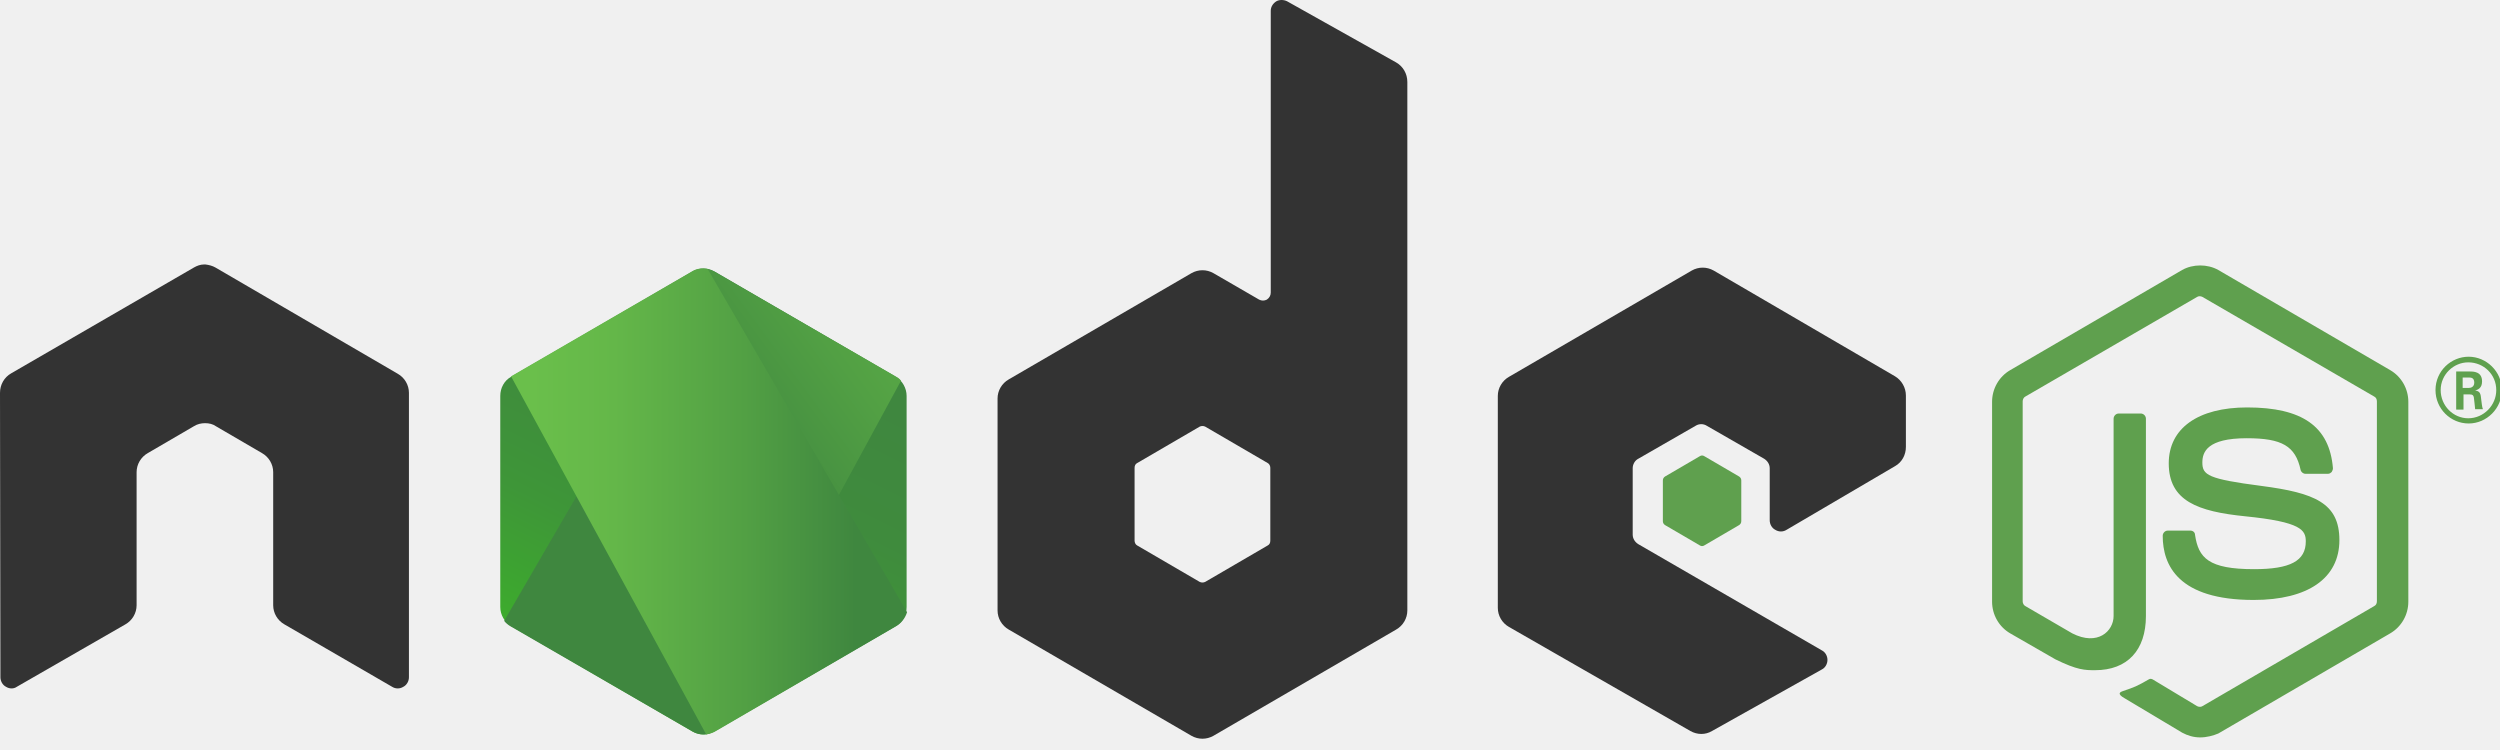
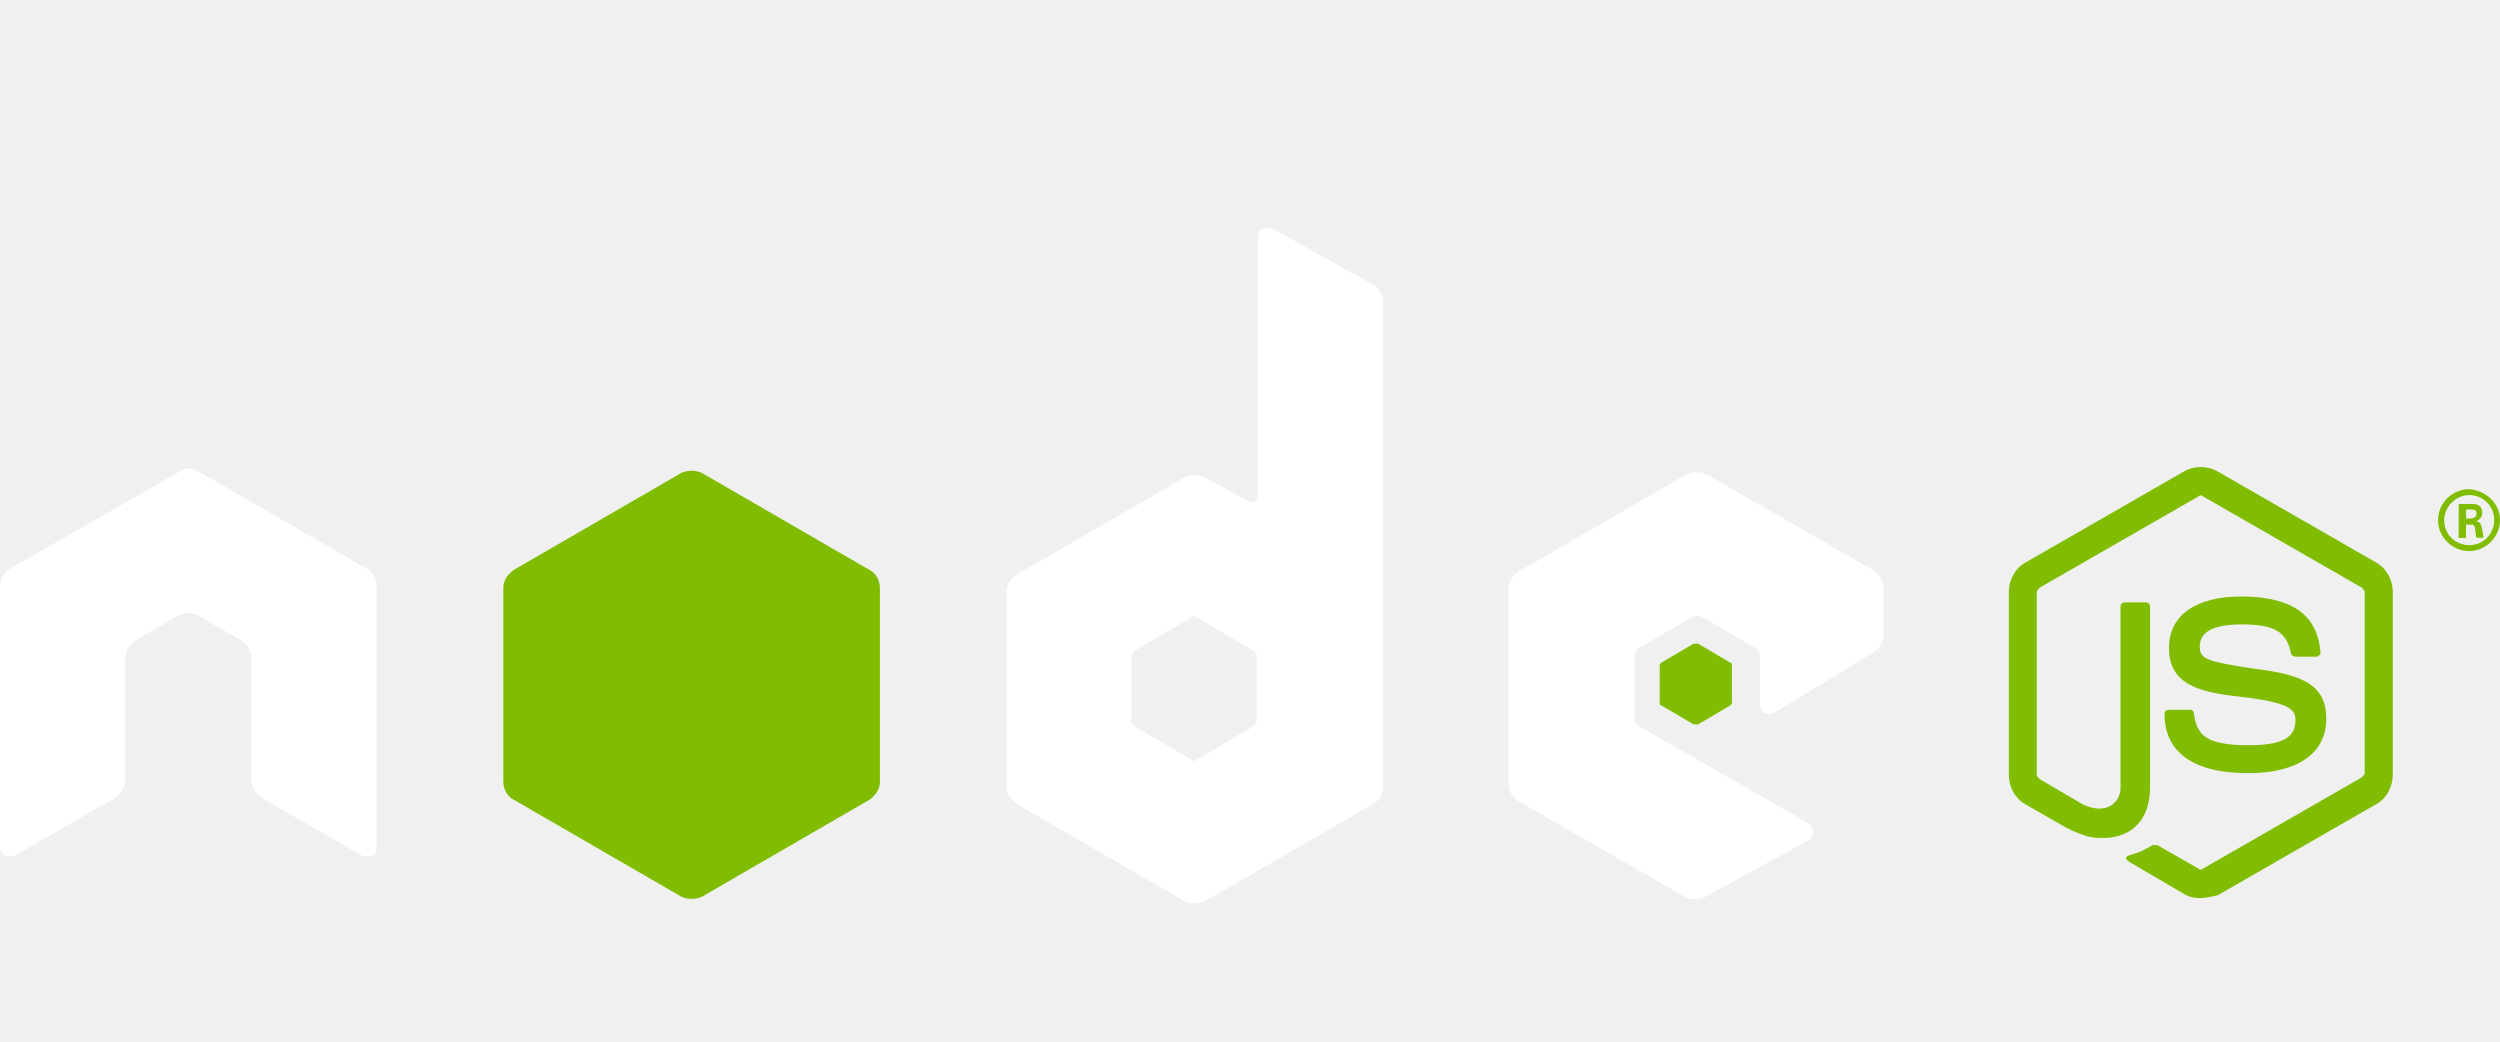
- <svg xmlns="http://www.w3.org/2000/svg" width="267" height="80" viewBox="0 0 267 80" fill="none">
-   <mask id="mask0_1804_2337" maskUnits="userSpaceOnUse" x="0" y="0" width="267" height="80" style="mask-type: luminance;">
-     <path d="M267 0H0V79.378H267V0Z" fill="white" />
-   </mask>
-   <g mask="url(#mask0_1804_2337)">
-     <path d="M234.983 78.755C234.292 78.755 233.648 78.57 233.05 78.245L226.929 74.587C226.008 74.078 226.469 73.892 226.745 73.8C227.987 73.383 228.217 73.29 229.506 72.549C229.644 72.457 229.828 72.503 229.966 72.596L234.66 75.421C234.844 75.513 235.074 75.513 235.212 75.421L253.575 64.724C253.758 64.631 253.852 64.446 253.852 64.214V42.867C253.852 42.635 253.758 42.45 253.575 42.357L235.212 31.707C235.028 31.614 234.798 31.614 234.66 31.707L216.298 42.357C216.114 42.45 216.022 42.681 216.022 42.867V64.214C216.022 64.4 216.114 64.631 216.298 64.724L221.314 67.641C224.029 69.03 225.732 67.409 225.732 65.789V44.719C225.732 44.441 225.962 44.163 226.285 44.163H228.632C228.908 44.163 229.184 44.395 229.184 44.719V65.789C229.184 69.447 227.205 71.577 223.753 71.577C222.695 71.577 221.867 71.577 219.519 70.419L214.687 67.641C213.491 66.946 212.754 65.65 212.754 64.26V42.913C212.754 41.524 213.491 40.227 214.687 39.532L233.05 28.836C234.2 28.187 235.765 28.187 236.915 28.836L255.278 39.532C256.474 40.227 257.21 41.524 257.21 42.913V64.26C257.21 65.65 256.474 66.946 255.278 67.641L236.915 78.338C236.363 78.57 235.673 78.755 234.983 78.755Z" fill="#5FA04E" />
-     <path d="M240.69 64.075C232.635 64.075 230.978 60.37 230.978 57.221C230.978 56.944 231.208 56.666 231.53 56.666H233.923C234.2 56.666 234.43 56.851 234.43 57.129C234.798 59.583 235.856 60.787 240.735 60.787C244.601 60.787 246.258 59.907 246.258 57.824C246.258 56.62 245.796 55.74 239.768 55.138C234.752 54.628 231.622 53.517 231.622 49.488C231.622 45.737 234.752 43.514 239.998 43.514C245.89 43.514 248.789 45.552 249.157 49.998C249.157 50.137 249.111 50.275 249.02 50.414C248.926 50.507 248.789 50.6 248.649 50.6H246.21C245.982 50.6 245.751 50.414 245.705 50.183C245.152 47.636 243.725 46.803 239.952 46.803C235.718 46.803 235.212 48.284 235.212 49.395C235.212 50.738 235.81 51.155 241.517 51.896C247.177 52.637 249.847 53.702 249.847 57.684C249.847 61.76 246.487 64.075 240.69 64.075Z" fill="#5FA04E" />
-     <path d="M267.2 41.662C267.2 43.607 265.588 45.228 263.654 45.228C261.722 45.228 260.111 43.653 260.111 41.662C260.111 39.625 261.768 38.097 263.654 38.097C265.542 38.097 267.2 39.671 267.2 41.662ZM260.664 41.662C260.664 43.329 261.999 44.672 263.608 44.672C265.266 44.672 266.601 43.283 266.601 41.662C266.601 39.995 265.266 38.699 263.608 38.699C262.045 38.699 260.664 39.995 260.664 41.662ZM262.321 39.671H263.702C264.162 39.671 265.083 39.671 265.083 40.736C265.083 41.477 264.621 41.616 264.344 41.709C264.898 41.755 264.943 42.125 264.989 42.635C265.035 42.959 265.083 43.514 265.174 43.7H264.344C264.344 43.514 264.207 42.496 264.207 42.449C264.162 42.218 264.07 42.125 263.794 42.125H263.103V43.746H262.321V39.671ZM263.057 41.431H263.654C264.162 41.431 264.253 41.06 264.253 40.875C264.253 40.319 263.885 40.319 263.654 40.319H263.012V41.431H263.057Z" fill="#5FA04E" />
-     <path fill-rule="evenodd" clip-rule="evenodd" d="M43.674 41.954C43.674 41.12 43.214 40.333 42.477 39.916L23.01 28.571C22.688 28.386 22.32 28.293 21.952 28.247C21.906 28.247 21.768 28.247 21.768 28.247C21.4 28.247 21.032 28.386 20.709 28.571L1.197 39.87C0.46 40.287 0 41.074 0 41.954L0.046 72.332C0.046 72.748 0.276 73.165 0.644 73.35C1.012 73.582 1.473 73.582 1.795 73.35L13.392 66.682C14.128 66.265 14.589 65.478 14.589 64.645V50.428C14.589 49.595 15.049 48.807 15.785 48.391L20.709 45.52C21.078 45.288 21.492 45.195 21.906 45.195C22.32 45.195 22.734 45.288 23.056 45.52L27.981 48.391C28.717 48.807 29.177 49.595 29.177 50.428V64.645C29.177 65.478 29.637 66.265 30.374 66.682L41.879 73.35C42.247 73.582 42.707 73.582 43.075 73.35C43.444 73.165 43.674 72.748 43.674 72.332V41.954Z" fill="#333333" />
-     <path fill-rule="evenodd" clip-rule="evenodd" d="M137.465 0.139C137.096 -0.046 136.636 -0.046 136.314 0.139C135.946 0.37 135.716 0.741 135.716 1.158V31.257C135.716 31.535 135.578 31.813 135.301 31.998C135.025 32.137 134.749 32.137 134.473 31.998L129.595 29.174C128.859 28.757 127.984 28.757 127.248 29.174L107.735 40.519C106.999 40.936 106.539 41.723 106.539 42.556V65.2C106.539 66.034 106.999 66.821 107.735 67.238L127.248 78.583C127.984 79 128.859 79 129.595 78.583L149.108 67.238C149.844 66.821 150.304 66.034 150.304 65.2V8.752C150.304 7.872 149.844 7.085 149.108 6.668L137.465 0.139ZM135.67 57.745C135.67 57.977 135.578 58.162 135.394 58.254L128.72 62.144C128.536 62.237 128.306 62.237 128.122 62.144L121.449 58.254C121.265 58.162 121.173 57.93 121.173 57.745V49.966C121.173 49.734 121.265 49.549 121.449 49.456L128.122 45.566C128.306 45.474 128.536 45.474 128.72 45.566L135.394 49.456C135.578 49.549 135.67 49.78 135.67 49.966V57.745Z" fill="#333333" />
-     <path fill-rule="evenodd" clip-rule="evenodd" d="M202.398 49.78C203.135 49.363 203.549 48.576 203.549 47.742V42.232C203.549 41.398 203.089 40.611 202.398 40.195L183.023 28.896C182.287 28.479 181.413 28.479 180.676 28.896L161.164 40.241C160.427 40.658 159.967 41.445 159.967 42.278V64.923C159.967 65.756 160.427 66.543 161.164 66.96L180.538 78.074C181.275 78.49 182.149 78.49 182.839 78.074L194.575 71.498C194.943 71.313 195.173 70.896 195.173 70.479C195.173 70.063 194.943 69.646 194.575 69.461L174.97 58.115C174.602 57.884 174.372 57.514 174.372 57.097V50.012C174.372 49.595 174.602 49.178 174.97 48.993L181.091 45.474C181.459 45.242 181.919 45.242 182.287 45.474L188.408 48.993C188.776 49.224 189.006 49.595 189.006 50.012V55.569C189.006 55.985 189.236 56.402 189.605 56.587C189.973 56.819 190.433 56.819 190.801 56.587L202.398 49.78Z" fill="#333333" />
-     <path fill-rule="evenodd" clip-rule="evenodd" d="M181.551 48.715C181.689 48.623 181.874 48.623 182.012 48.715L185.739 50.892C185.877 50.984 185.969 51.123 185.969 51.309V55.661C185.969 55.847 185.877 55.986 185.739 56.078L182.012 58.255C181.874 58.347 181.689 58.347 181.551 58.255L177.824 56.078C177.686 55.986 177.594 55.847 177.594 55.661V51.309C177.594 51.123 177.686 50.984 177.824 50.892L181.551 48.715Z" fill="#5FA04E" />
-     <path d="M76.301 28.988C75.565 28.572 74.69 28.572 73.954 28.988L54.579 40.241C53.843 40.658 53.429 41.445 53.429 42.279V64.83C53.429 65.664 53.889 66.451 54.579 66.868L73.954 78.12C74.69 78.537 75.565 78.537 76.301 78.12L95.676 66.868C96.412 66.451 96.826 65.664 96.826 64.83V42.279C96.826 41.445 96.366 40.658 95.676 40.241L76.301 28.988Z" fill="url(#paint0_linear_1804_2337)" />
-     <path d="M95.722 40.241L76.255 28.988C76.071 28.896 75.841 28.803 75.657 28.757L53.843 66.312C54.027 66.543 54.257 66.729 54.487 66.868L73.954 78.12C74.506 78.444 75.151 78.537 75.749 78.352L96.228 40.658C96.09 40.473 95.906 40.334 95.722 40.241Z" fill="url(#paint1_linear_1804_2337)" />
-     <path d="M95.722 66.867C96.275 66.543 96.689 65.987 96.873 65.385L75.565 28.71C75.013 28.617 74.415 28.663 73.909 28.988L54.58 40.194L75.427 78.444C75.703 78.397 76.025 78.305 76.302 78.166L95.722 66.867Z" fill="url(#paint2_linear_1804_2337)" />
+ <svg xmlns="http://www.w3.org/2000/svg" version="1.1" id="Layer_1" x="0px" y="0px" width="1728px" height="720px" viewBox="0 0 1728 720" enable-background="new 0 0 1728 720" xml:space="preserve">
+   <g>
+     <path fill="#FFFFFF" d="M260.4,405.2c0-5.1-3.1-10.2-7.1-12.2l-115.9-67.1c-2-1-4.1-2-6.1-2h-1c-2,0-4.1,1-6.1,2L7.1,393   c-4.1,2-7.1,7.1-7.1,12.2v180c0,2,1,5.1,3.1,6.1s5.1,1,7.1,0l69.2-39.7c4.1-3.1,7.1-7.1,7.1-12.2v-84.4c0-5.1,3.1-9.2,7.1-12.2   l29.5-17.3c2-1,5.1-2,7.1-2c2,0,5.1,1,7.1,2l29.5,17.3c4.1,2,7.1,7.1,7.1,12.2v84.4c0,5.1,3.1,9.2,7.1,12.2l69.2,39.7   c2,1,5.1,1,7.1,0c2-1,3.1-3.1,3.1-6.1L260.4,405.2z" />
+     <path fill="#FFFFFF" d="M879.8,158.1c-2-1-5.1-1-7.1,0s-3.1,3.1-3.1,6.1v178c0,2-1,3.1-2,4.1c-1,1-3.1,1-5.1,0L833,330   c-4.1-2-10.2-2-14.2,0l-115.9,67.1c-4.1,2-7.1,7.1-7.1,12.2v134.3c0,5.1,3.1,9.2,7.1,12.2l115.9,67.1c4.1,2,10.2,2,14.2,0   l115.9-67.1c4.1-2,7.1-7.1,7.1-12.2V208.9c0-5.1-3.1-10.2-7.1-12.2L879.8,158.1z M868.6,498.8c0,1-1,2-2,3.1l-39.7,23.4   c-1,1-2,1-3.1,0l-39.7-23.4c-1-1-2-2-2-3.1V453c0-1,1-2,2-3.1l39.7-23.4c1-1,2-1,3.1,0l39.7,23.4c1,1,2,2,2,3.1V498.8z" />
+     <path fill="#FFFFFF" d="M1294.7,451c4.1-2,7.1-7.1,7.1-12.2v-32.5c0-5.1-3.1-9.2-7.1-12.2l-114.9-66.1c-4.1-2-10.2-2-14.2,0   l-115.9,67.1c-4.1,2-7.1,7.1-7.1,12.2v134.3c0,5.1,3.1,10.2,7.1,12.2l114.9,66.1c4.1,2,9.2,2,14.2,0l70.2-38.6c2-1,4.1-3.1,4.1-6.1   c0-2-1-5.1-3.1-6.1l-117-67.1c-2-1-3.1-4.1-3.1-6.1V454c0-2,1-5.1,3.1-6.1l36.6-21.4c2-1,5.1-1,7.1,0l36.6,21.4   c2,1,3.1,4.1,3.1,6.1v32.5c0,2,1,5.1,3.1,6.1s5.1,1,7.1,0L1294.7,451z" />
+     <path fill="#80BD01" d="M470.9,326.9c4.1-2,10.2-2,14.2,0L601.1,394c4.1,2,7.1,7.1,7.1,12.2v134.3c0,5.1-3.1,9.2-7.1,12.2   l-115.9,67.1c-4.1,2-10.2,2-14.2,0L355,552.7c-4.1-2-7.1-7.1-7.1-12.2V406.2c0-5.1,3.1-9.2,7.1-12.2L470.9,326.9z" />
+     <path fill="#80BD01" d="M1520.5,620.8c-4.1,0-8.1-1-11.2-3.1l-36.6-21.4c-5.1-3.1-3.1-4.1-1-5.1c7.1-2,9.2-3.1,16.3-7.1   c1,0,2,0,3.1,0l28.5,16.3c1,1,2,1,3.1,0l109.8-63.1c1-1,2-2,2-3.1V409.3c0-1-1-2-2-3.1l-109.8-63.1c-1-1-2-1-3.1,0l-109.8,63.1   c-1,1-2,2-2,3.1v126.1c0,1,1,2,2,3.1l29.5,17.3c16.3,8.1,26.4-1,26.4-11.2V419.5c0-2,1-3.1,3.1-3.1h14.2c2,0,3.1,1,3.1,3.1v125.1   c0,21.4-12.2,34.6-32.5,34.6c-6.1,0-11.2,0-25.4-7.1l-28.5-16.3c-7.1-4.1-11.2-12.2-11.2-20.3V409.3c0-8.1,4.1-16.3,11.2-20.3   l109.8-63.1c7.1-4.1,16.3-4.1,23.4,0l109.8,63.1c7.1,4.1,11.2,12.2,11.2,20.3v126.1c0,8.1-4.1,16.3-11.2,20.3l-109.8,63.1   C1527.6,619.8,1524.6,620.8,1520.5,620.8z" />
+     <path fill="#80BD01" d="M1554.1,534.4c-47.8,0-58-22.4-58-40.7c0-2,1-3.1,3.1-3.1h14.2c2,0,3.1,1,3.1,3.1   c2,14.2,8.1,21.4,37.6,21.4c23.4,0,32.5-5.1,32.5-17.3c0-7.1-3.1-12.2-38.6-16.3c-29.5-3.1-48.8-9.2-48.8-33.6   c0-22.4,18.3-35.6,49.8-35.6c34.6,0,52.9,12.2,54.9,38.6c0,1,0,2-1,2c-1,1-1,1-2,1h-14.2c-1,0-3.1-1-3.1-2   c-3.1-15.3-11.2-20.3-34.6-20.3c-25.4,0-28.5,9.2-28.5,15.3c0,8.1,3.1,10.2,37.6,15.3c33.6,4.1,49.8,11.2,49.8,34.6   C1608,520.2,1588.7,534.4,1554.1,534.4z" />
+     <path fill="#80BD01" d="M1170.6,444.9c1,0,2,0,3.1,0l22.4,13.2c1,0,1,1,1,2v25.4c0,1-1,2-1,2l-22.4,13.2c-1,0-2,0-3.1,0l-22.4-13.2   c-1,0-1-1-1-2v-25.4c0-1,1-2,1-2L1170.6,444.9z" />
+     <g>
+       <path fill="#80BD01" d="M1728,359.5c0,11.2-9.2,21.4-21.4,21.4c-11.2,0-21.4-9.2-21.4-21.4c0-12.2,10.2-21.4,21.4-21.4    C1718.8,339.1,1728,348.3,1728,359.5z M1689.4,359.5c0,10.2,8.1,17.3,17.3,17.3c10.2,0,17.3-8.1,17.3-17.3    c0-10.2-8.1-17.3-17.3-17.3C1697.5,342.2,1689.4,350.3,1689.4,359.5z M1699.5,348.3h8.1c3.1,0,8.1,0,8.1,6.1    c0,4.1-3.1,5.1-4.1,6.1c3.1,0,3.1,2,4.1,5.1c0,2,1,5.1,1,6.1h-5.1c0-1-1-7.1-1-7.1c0-1-1-2-2-2h-4.1v9.2h-5.1L1699.5,348.3    L1699.5,348.3z M1703.6,358.4h4.1c3.1,0,4.1-2,4.1-3.1c0-3.1-2-3.1-3.1-3.1h-4.1v6.1H1703.6z" />
+     </g>
  </g>
-   <defs>
-     <linearGradient id="paint0_linear_1804_2337" x1="83.018" y1="37.369" x2="65.325" y2="73.241" gradientUnits="userSpaceOnUse">
-       <stop stop-color="#3F873F" />
-       <stop offset="0.33" stop-color="#3F8B3D" />
-       <stop offset="0.637" stop-color="#3E9638" />
-       <stop offset="0.934" stop-color="#3DA92E" />
-       <stop offset="1" stop-color="#3DAE2B" />
-     </linearGradient>
-     <linearGradient id="paint1_linear_1804_2337" x1="72.183" y1="56.188" x2="121.552" y2="19.937" gradientUnits="userSpaceOnUse">
-       <stop offset="0.138" stop-color="#3F873F" />
-       <stop offset="0.402" stop-color="#52A044" />
-       <stop offset="0.713" stop-color="#64B749" />
-       <stop offset="0.908" stop-color="#6ABF4B" />
-     </linearGradient>
-     <linearGradient id="paint2_linear_1804_2337" x1="52.719" y1="53.546" x2="97.551" y2="53.546" gradientUnits="userSpaceOnUse">
-       <stop offset="0.092" stop-color="#6ABF4B" />
-       <stop offset="0.287" stop-color="#64B749" />
-       <stop offset="0.598" stop-color="#52A044" />
-       <stop offset="0.862" stop-color="#3F873F" />
-     </linearGradient>
-   </defs>
</svg>
